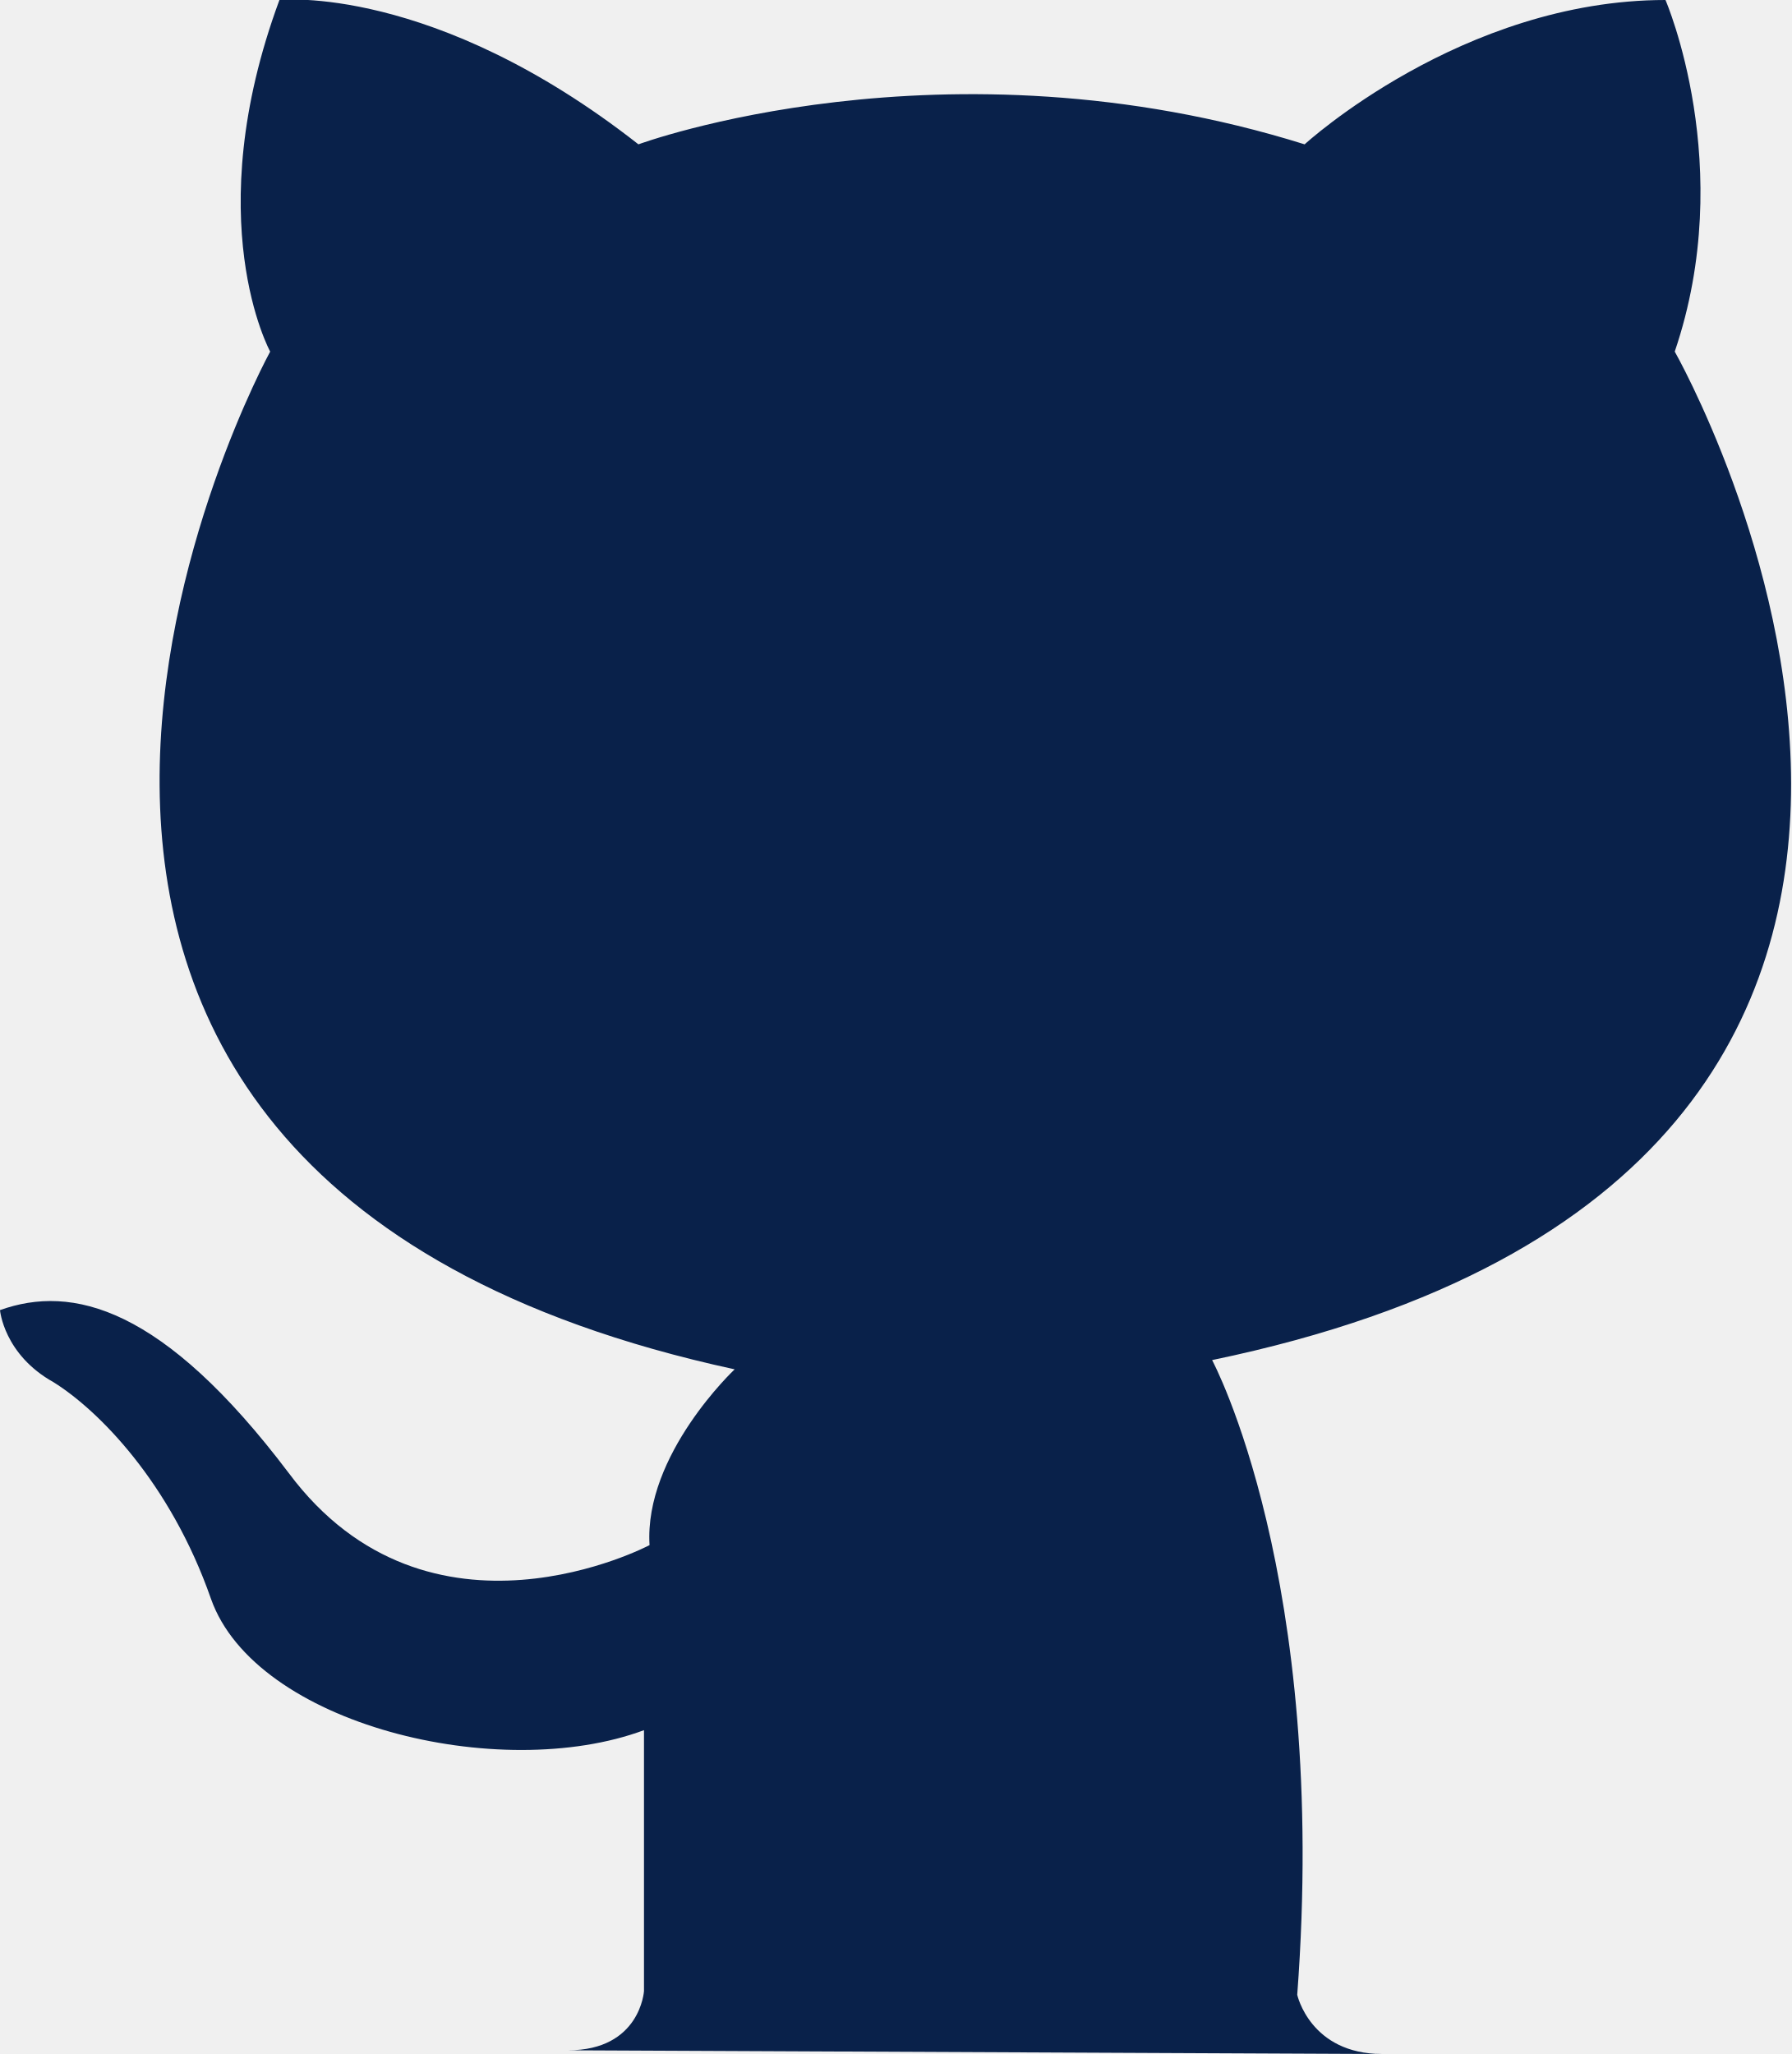
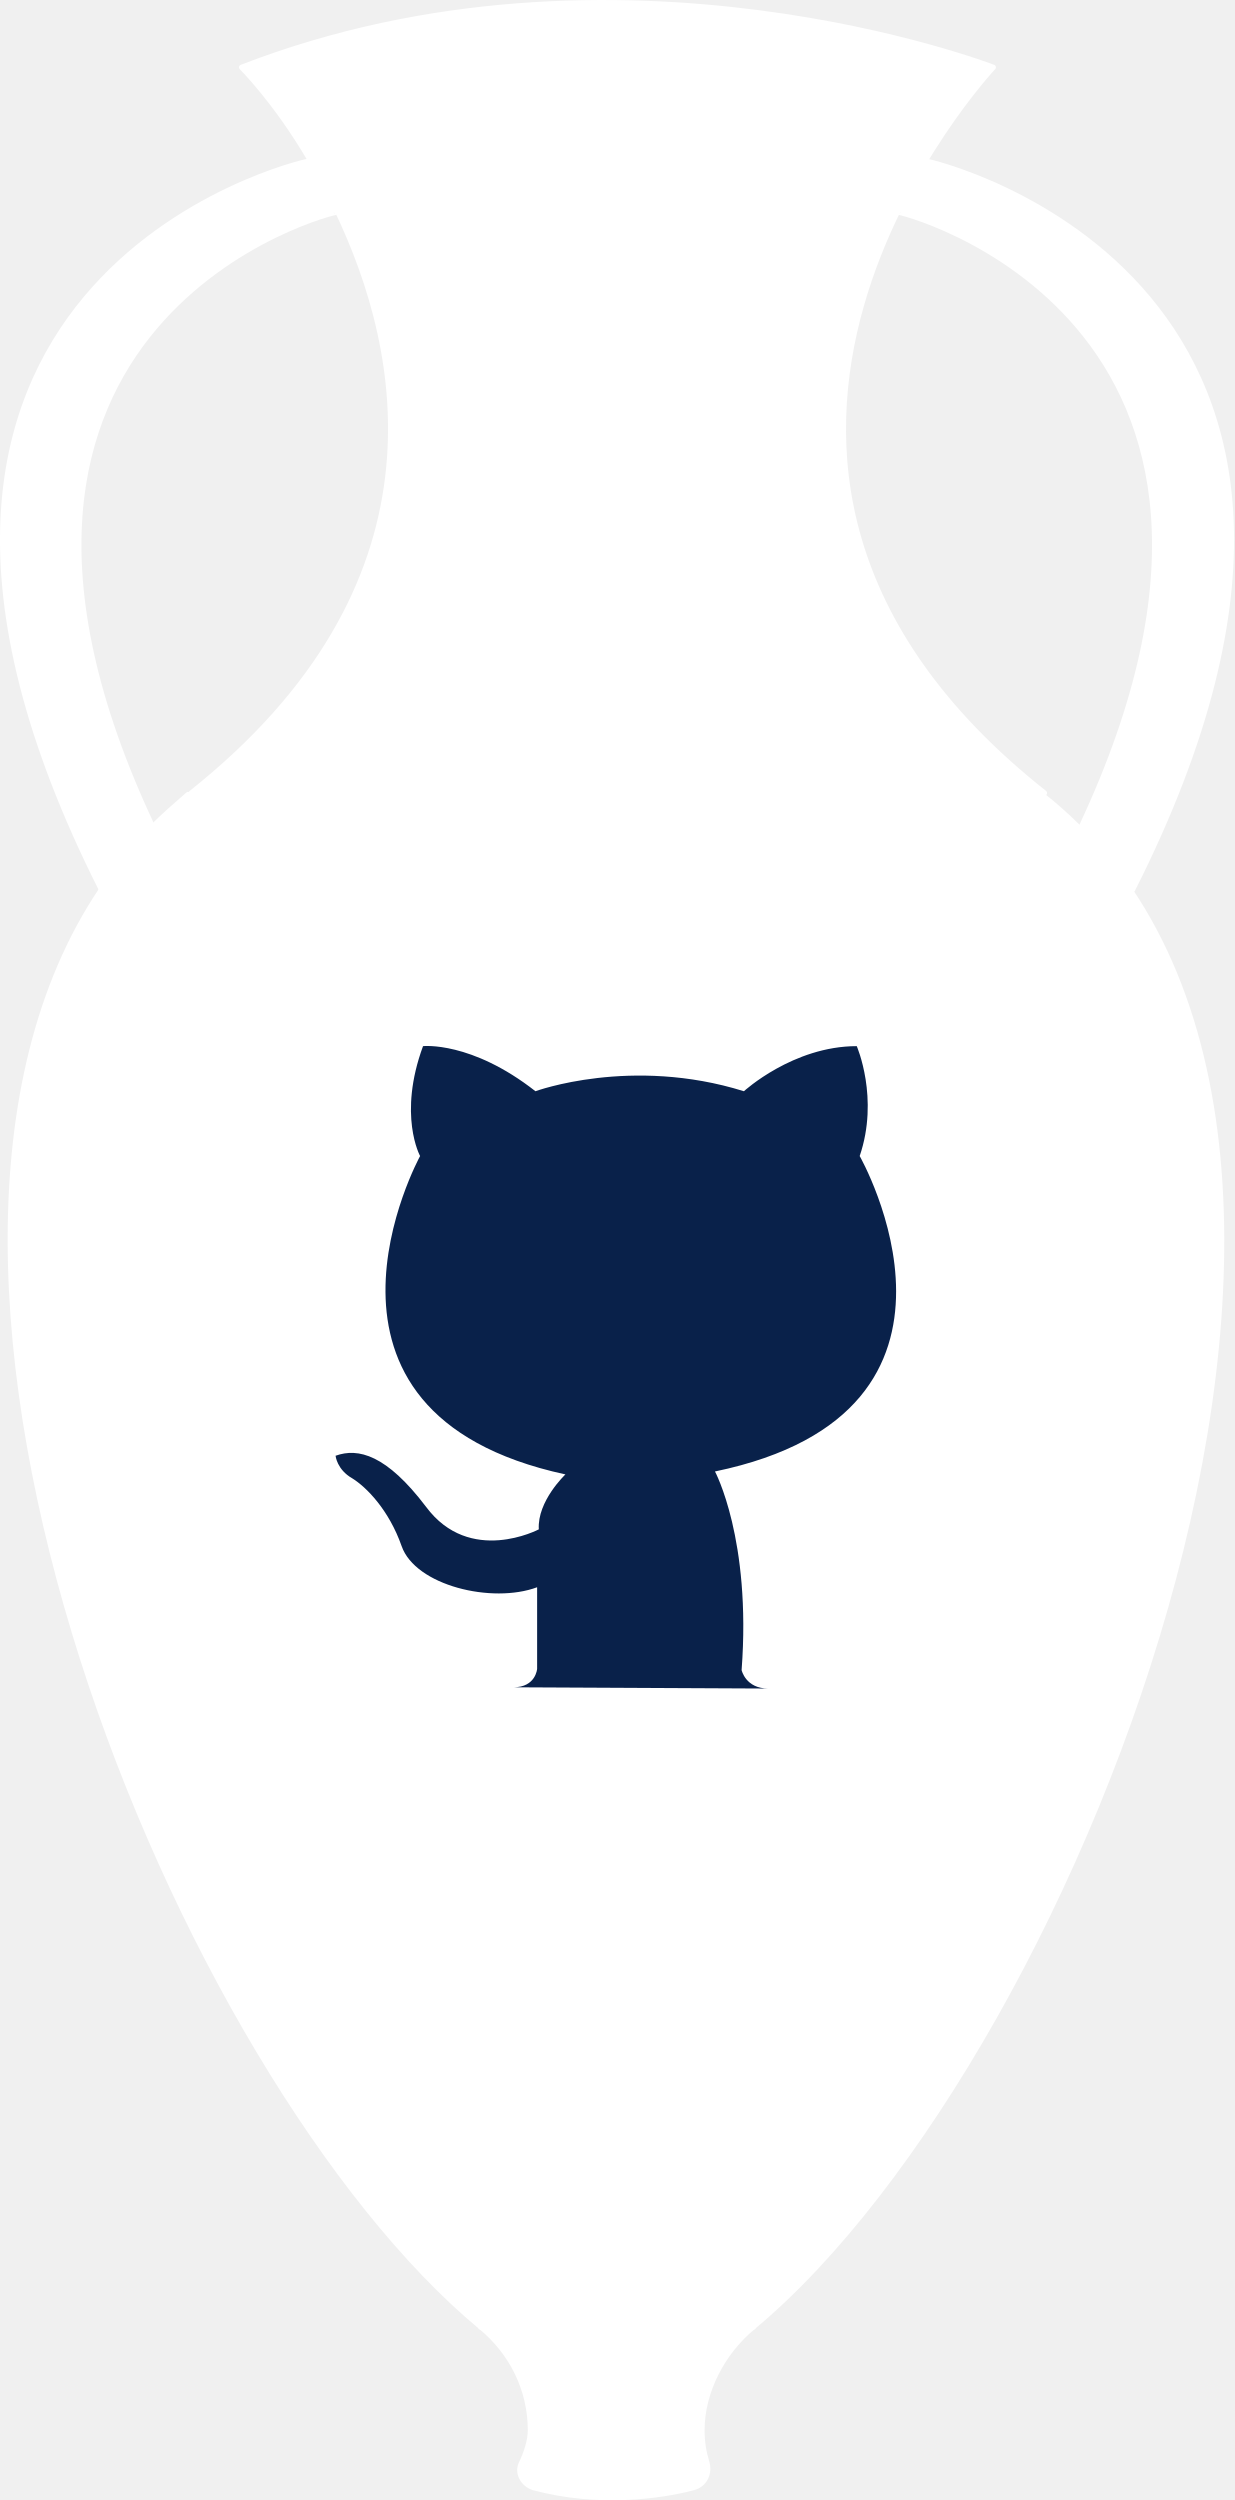
- <svg xmlns="http://www.w3.org/2000/svg" version="1.1" id="Calque_2_00000062185606740747886500000006454885146206097543_" x="0px" y="0px" width="96.8px" height="111px" viewBox="0 0 96.8 111" style="enable-background:new 0 0 96.8 111;" xml:space="preserve">
-   <style type="text/css">
- 	.st0{fill:#09214A;}
- </style>
+ <svg xmlns="http://www.w3.org/2000/svg" id="Calque_2" data-name="Calque 2" viewBox="0 0 58.84 119.2">
+   <defs>
+     <style>
+       .cls-1 {
+         fill: #09214a;
+       }
+ 
+       .cls-2 {
+         fill: #fff;
+         stroke: #fff;
+         stroke-linecap: round;
+         stroke-linejoin: round;
+         stroke-width: .25px;
+       }
+     </style>
+   </defs>
  <g>
-     <path class="st0" d="M74.7,111c-3.9,0-4.6-3.2-4.6-3.2c1.7-22.6-4.6-34.3-4.6-34.3C115.6,63.1,90.5,19,90.5,19C93.9,9,90,0,90,0   c-11,0-19.5,7.8-19.5,7.8c-19.5-6.1-36,0-36,0C23.4-0.9,15.1,0,15.1,0c-4.4,11.9-0.5,19-0.5,19S-9.7,63.3,39.7,74   c0,0-4.9,4.6-4.6,9.5c0,0-11.9,6.3-19.5-3.9C8.8,70.6,3.9,69.4,0,70.8c0,0,0.2,2.4,2.9,3.9c2.4,1.5,6.3,5.4,8.5,11.7   c2.4,6.8,15.6,10,23.4,7.1v14.1c0,0-0.2,3.2-4.1,3.2" />
+     <path class="cls-2" d="m35.91,110.95h0c-6.3,2.33-12.57.15-12.98,0h0C8.59,99.05-7.39,60.59,4.84,42.42c.71-1.05,1.54-2.1,2.44-3,.56-.56,1.13-1.05,1.69-1.54,0,0,20.49,5.82,40.68,0,19.48,15.27,1.91,60.04-13.73,73.06Z" />
+     <path class="cls-2" d="m35.91,110.95c-1.46,1.2-2.44,3.08-2.44,4.92,0,.56.08,1.05.23,1.54.15.49-.08,1.05-.64,1.2-1.54.41-4.54.83-7.62,0-.49-.15-.83-.71-.56-1.2.23-.49.41-1.05.41-1.54,0-1.95-.9-3.72-2.36-4.92.41.15,6.64,2.25,12.98,0Z" />
+     <path class="cls-2" d="m16.06,10c-.41-.9-.9-1.69-1.31-2.44h0c-1.61-2.74-3.23-4.35-3.23-4.35,17.9-6.94,35.84,0,35.84,0,0,0-17.6,18.76,2.44,34.6-20.19,5.82-40.68,0-40.68,0,12.42-9.87,10.24-20.94,6.94-27.81Z" />
+     <path class="cls-2" d="m35.91,110.95h0" />
+     <path class="cls-2" d="m22.93,110.95h0" />
+     <path class="cls-2" d="m7.28,39.42c-.9.9-1.69,1.95-2.44,3C-9.76,13.49,14.15,7.75,14.75,7.68h0c.41.71.9,1.54,1.31,2.44,0-.11-20.26,4.99-8.78,29.31Z" />
+     <path class="cls-2" d="m51.56,39.42c.9.9,1.69,1.95,2.44,3,14.6-28.93-9.31-34.67-9.91-34.75h0c-.41.71-.9,1.54-1.31,2.44,0-.11,20.19,4.99,8.78,29.31Z" />
+     <path class="cls-2" d="m4.88,42.42h0" />
  </g>
+   <path class="cls-1" d="m36.63,80.51c-1.08,0-1.27-.88-1.27-.88.47-6.24-1.27-9.47-1.27-9.47,13.83-2.87,6.9-15.04,6.9-15.04.94-2.76-.14-5.24-.14-5.24-3.04,0-5.38,2.15-5.38,2.15-5.38-1.68-9.94,0-9.94,0-3.06-2.4-5.36-2.15-5.36-2.15-1.21,3.29-.14,5.24-.14,5.24,0,0-6.71,12.23,6.93,15.18,0,0-1.35,1.27-1.27,2.62,0,0-3.29,1.74-5.38-1.08-1.88-2.48-3.23-2.82-4.31-2.43,0,0,.06.66.8,1.08.66.41,1.74,1.49,2.35,3.23.66,1.88,4.31,2.76,6.46,1.96v3.89s-.06.88-1.13.88" />
</svg>
